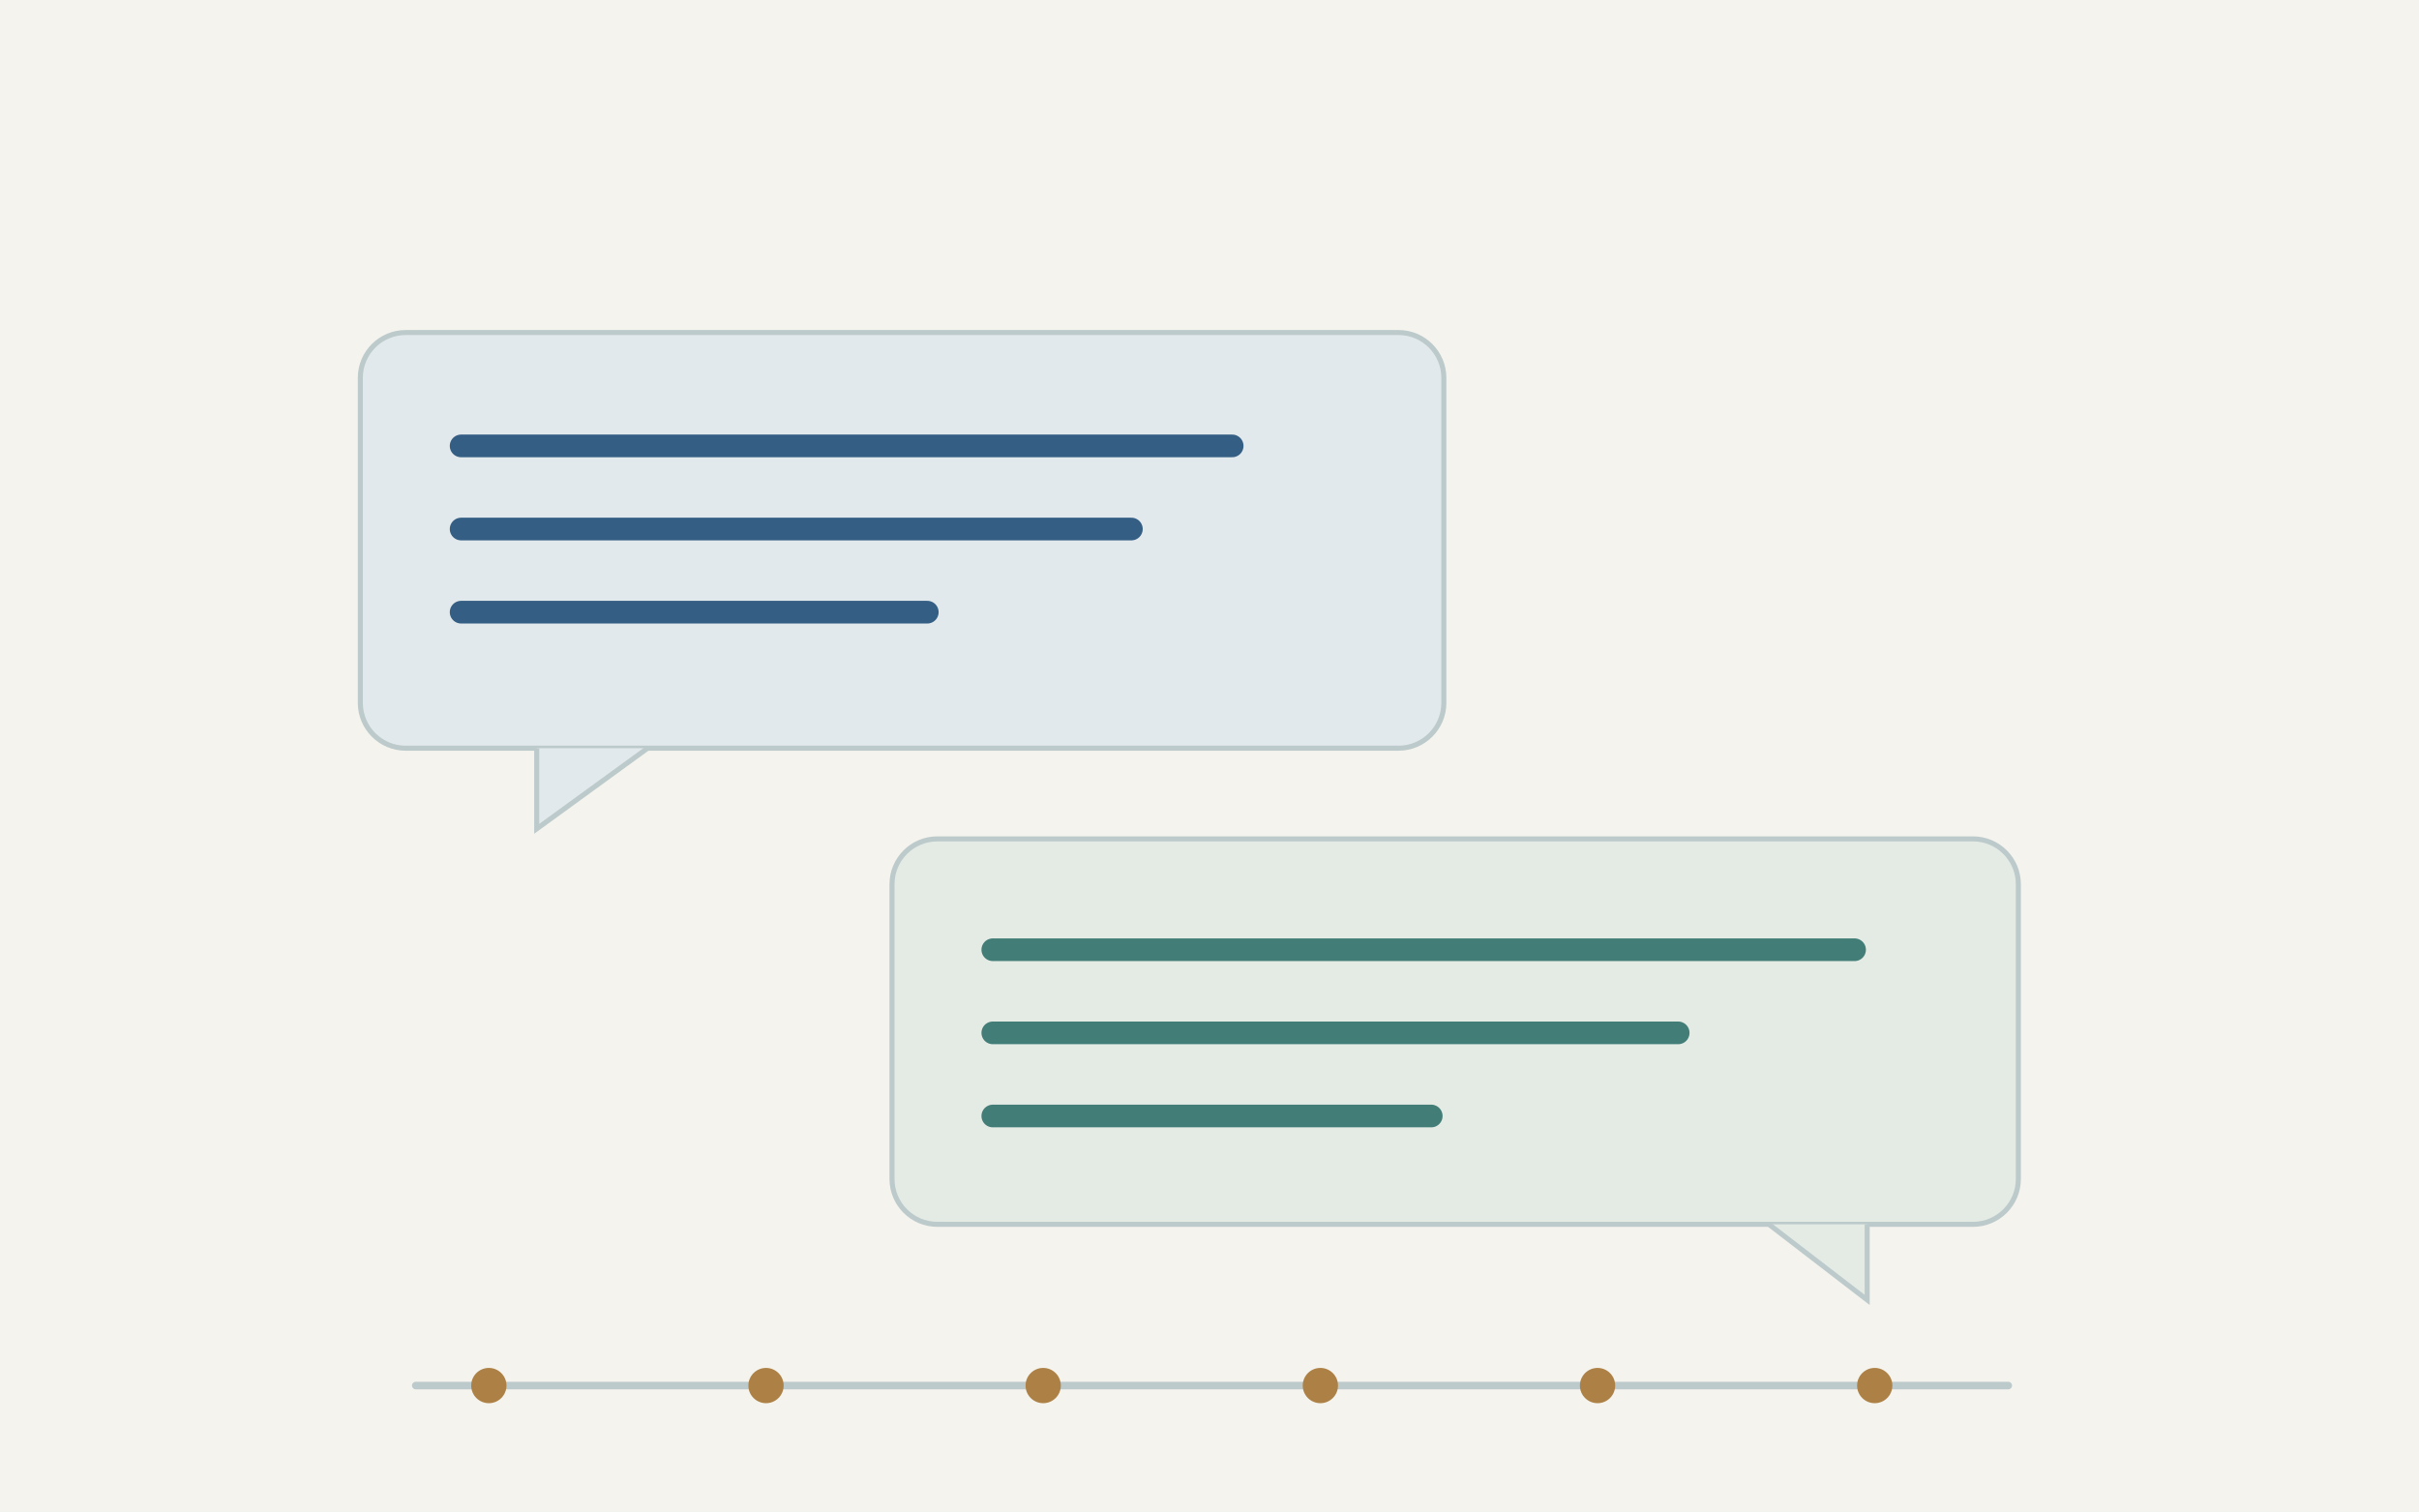
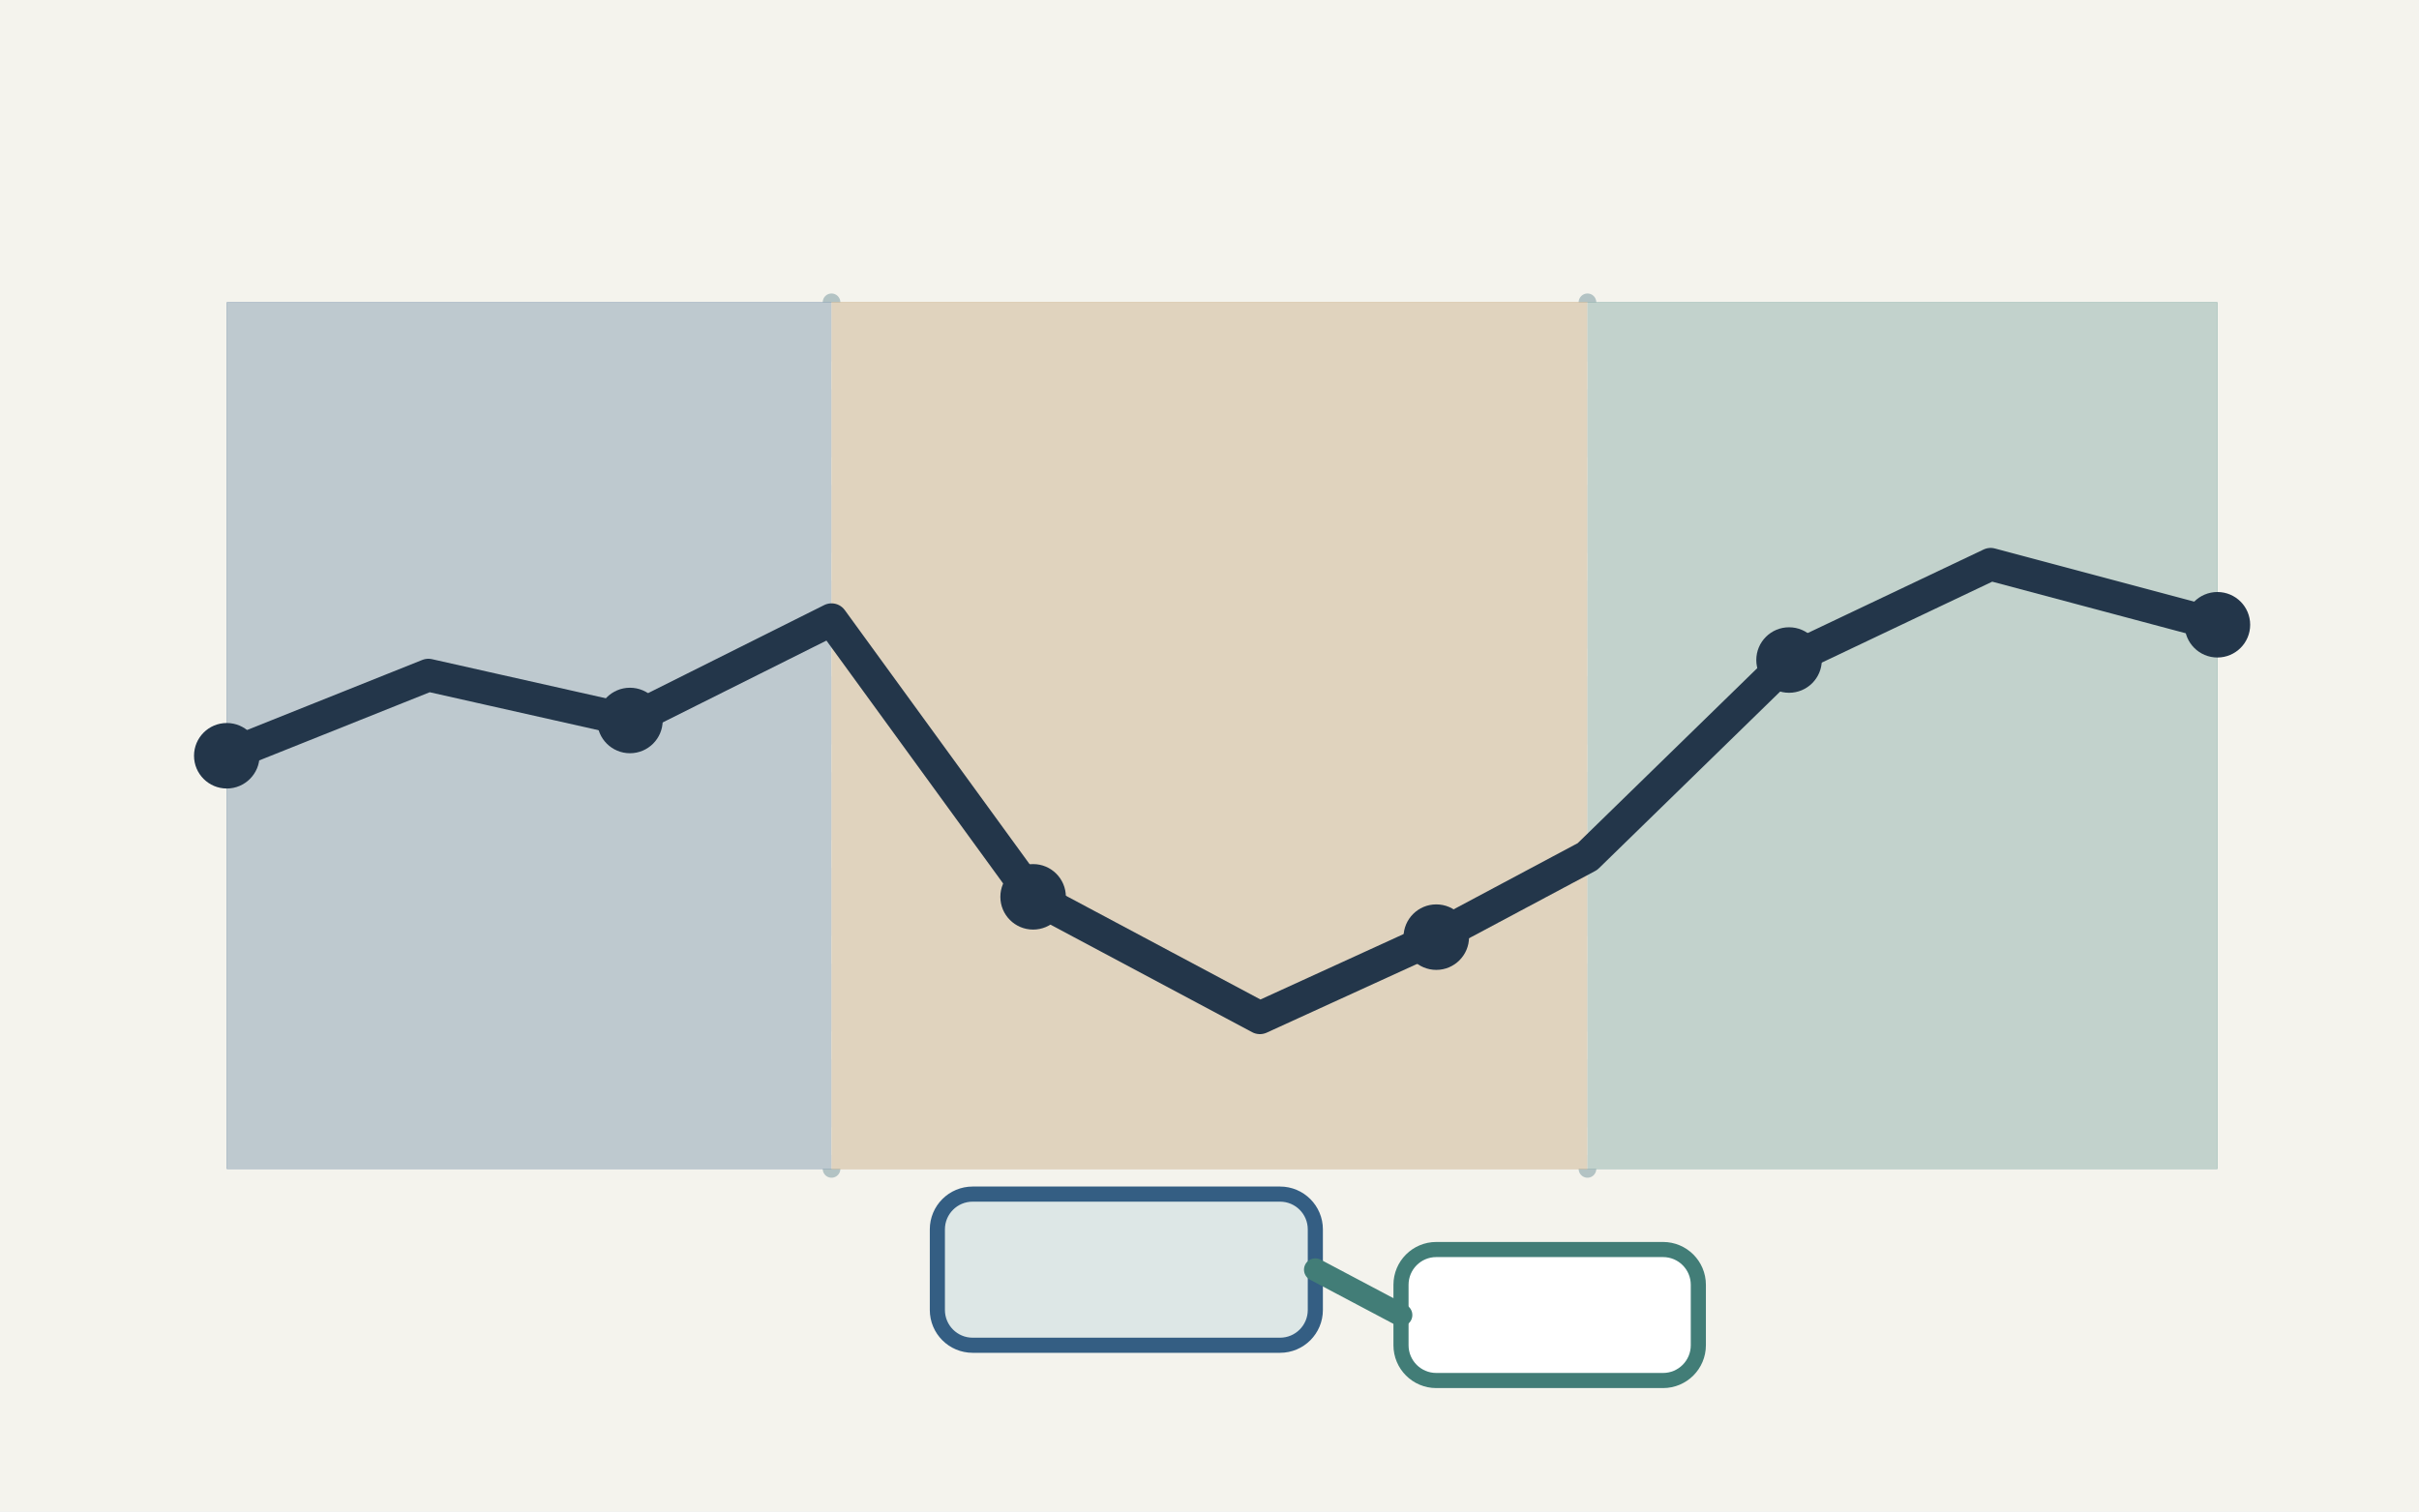
- <svg xmlns="http://www.w3.org/2000/svg" width="960" height="600" viewBox="0 0 960 600" role="img" aria-labelledby="title desc">
+ <svg xmlns="http://www.w3.org/2000/svg" width="960" height="600" viewBox="0 0 960 600" role="img" aria-labelledby="t-aacl d-aacl">
  <rect width="960" height="600" fill="#f4f3ed" />
  <g font-family="Arial, Helvetica, sans-serif">
-     <rect x="143" y="132" width="430" height="165" rx="18" fill="#e2e9ed" stroke="#bccacb" stroke-width="2" />
-     <path d="M213 297 L213 329 L257 297" fill="#e2e9ed" stroke="#bccacb" stroke-width="2" />
-     <path d="M183,177 L489,177" fill="none" stroke="#345e83" stroke-width="9" stroke-linecap="round" />
-     <path d="M183,210 L449,210" fill="none" stroke="#345e83" stroke-width="9" stroke-linecap="round" />
-     <path d="M183,243 L368,243" fill="none" stroke="#345e83" stroke-width="9" stroke-linecap="round" />
-     <rect x="354" y="333" width="447" height="153" rx="18" fill="#e4ebe4" stroke="#bccacb" stroke-width="2" />
-     <path d="M702 486 L741 516 L741 486" fill="#e4ebe4" stroke="#bccacb" stroke-width="2" />
-     <path d="M394,377 L736,377" fill="none" stroke="#427d77" stroke-width="9" stroke-linecap="round" />
-     <path d="M394,410 L666,410" fill="none" stroke="#427d77" stroke-width="9" stroke-linecap="round" />
-     <path d="M394,443 L568,443" fill="none" stroke="#427d77" stroke-width="9" stroke-linecap="round" />
-     <path d="M165,550 L797,550" fill="none" stroke="#bccacb" stroke-width="3" stroke-linecap="round" />
-     <circle cx="194" cy="550" r="7" fill="#ad8145" stroke="none" stroke-width="2" />
-     <circle cx="304" cy="550" r="7" fill="#ad8145" stroke="none" stroke-width="2" />
-     <circle cx="414" cy="550" r="7" fill="#ad8145" stroke="none" stroke-width="2" />
-     <circle cx="524" cy="550" r="7" fill="#ad8145" stroke="none" stroke-width="2" />
-     <circle cx="634" cy="550" r="7" fill="#ad8145" stroke="none" stroke-width="2" />
-     <circle cx="744" cy="550" r="7" fill="#ad8145" stroke="none" stroke-width="2" />
+     <path d="M330,120 L330,464" fill="none" stroke="#b3c3c4" stroke-width="7" stroke-linecap="round" stroke-linejoin="round" stroke-dasharray="20 18" />
+     <path d="M630,120 L630,464" fill="none" stroke="#b3c3c4" stroke-width="7" stroke-linecap="round" stroke-linejoin="round" stroke-dasharray="20 18" />
+     <rect x="90.0" y="120.0" width="240.0" height="344.0" rx="0" fill="#345e83" stroke="none" stroke-width="0" />
+     <rect x="330.0" y="120.0" width="300.0" height="344.0" rx="0" fill="#ad8145" stroke="none" stroke-width="0" />
+     <rect x="630.0" y="120.0" width="250.0" height="344.0" rx="0" fill="#427d77" stroke="none" stroke-width="0" />
+     <rect x="90.0" y="120.0" width="790.0" height="344.0" rx="0" fill="#f4f3ed" opacity="0.72" stroke="none" stroke-width="0" />
+     <path d="M90,300 L170,268 L250,286 L330,246 L410,356 L500,404 L570,372 L630,340 L710,262 L790,224 L880,248" fill="none" stroke="#23364a" stroke-width="13" stroke-linecap="round" stroke-linejoin="round" />
+     <circle cx="90.0" cy="300.0" r="13.0" fill="#23364a" stroke="none" stroke-width="3" />
+     <circle cx="250.0" cy="286.0" r="13.0" fill="#23364a" stroke="none" stroke-width="3" />
+     <circle cx="410.0" cy="356.0" r="13.0" fill="#23364a" stroke="none" stroke-width="3" />
+     <circle cx="570.0" cy="372.0" r="13.0" fill="#23364a" stroke="none" stroke-width="3" />
+     <circle cx="710.0" cy="262.0" r="13.0" fill="#23364a" stroke="none" stroke-width="3" />
+     <circle cx="880.0" cy="248.0" r="13.0" fill="#23364a" stroke="none" stroke-width="3" />
+     <rect x="372.0" y="474.0" width="150.0" height="60.0" rx="14" fill="#dde7e6" stroke="#345e83" stroke-width="6" />
+     <rect x="556.0" y="496.0" width="118.0" height="52.0" rx="14" fill="#ffffff" stroke="#427d77" stroke-width="6" />
+     <path d="M522,504 L556,522" fill="none" stroke="#427d77" stroke-width="9" stroke-linecap="round" stroke-linejoin="round" />
  </g>
</svg>
